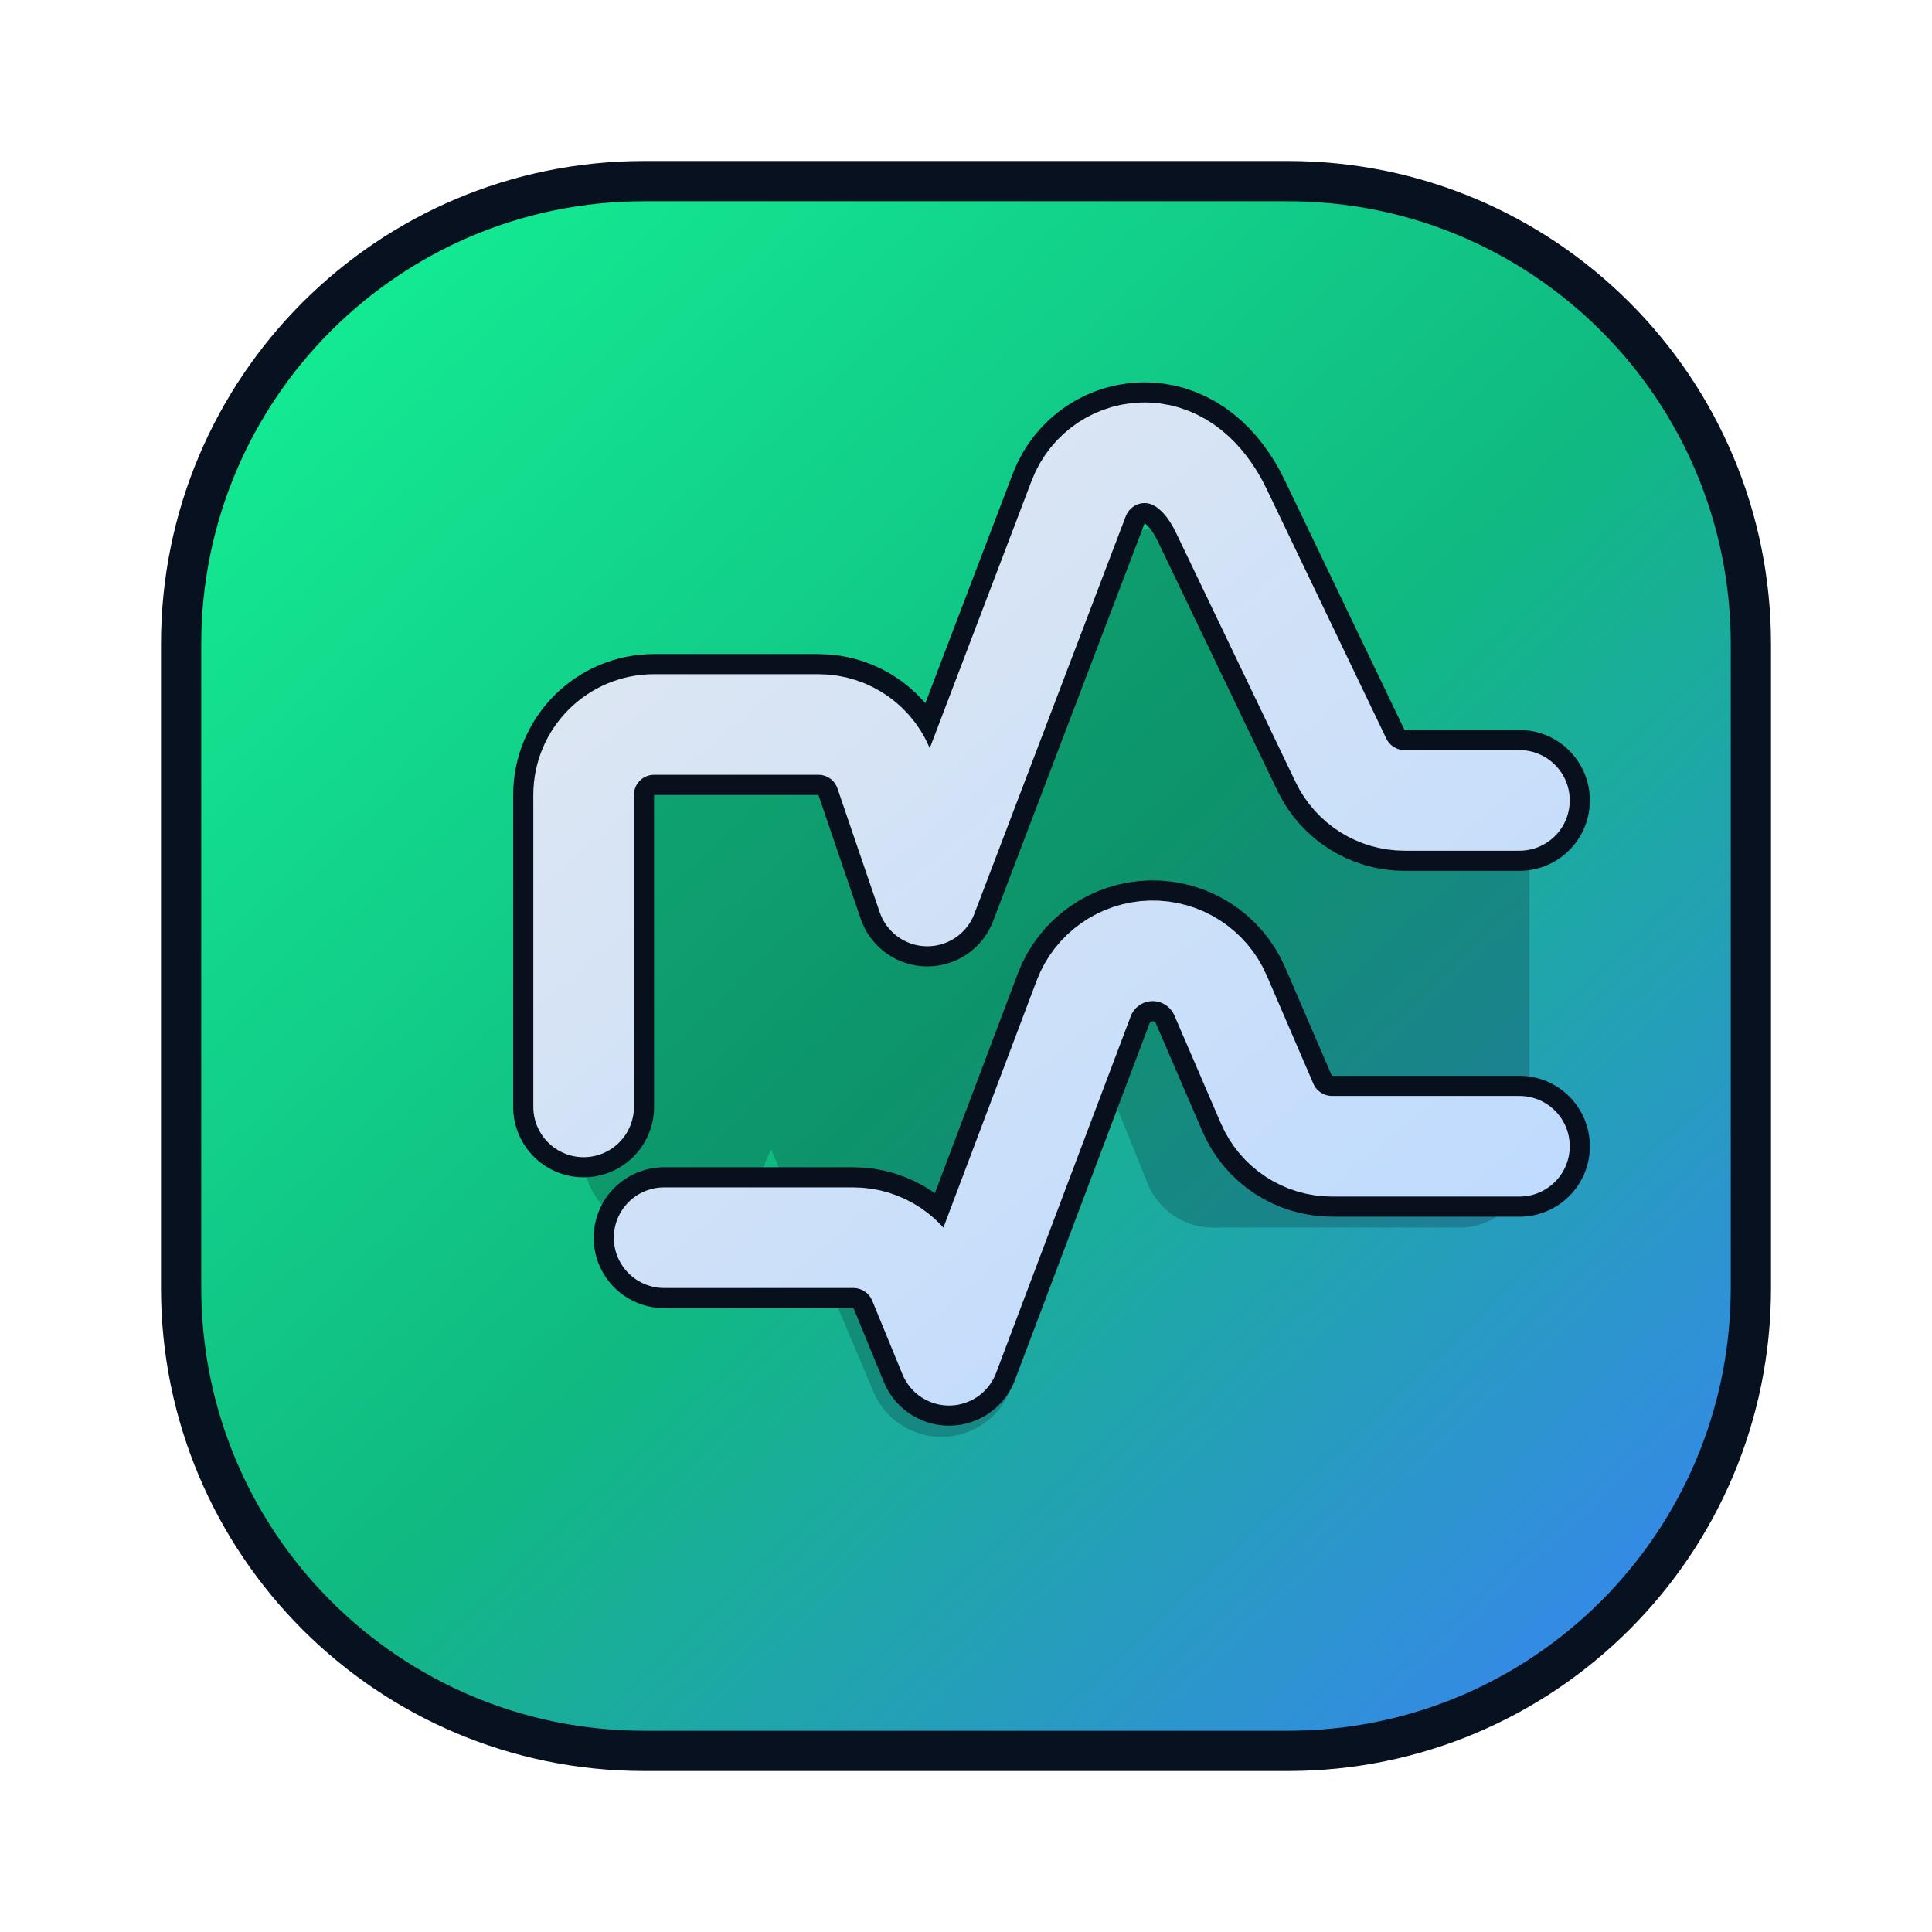
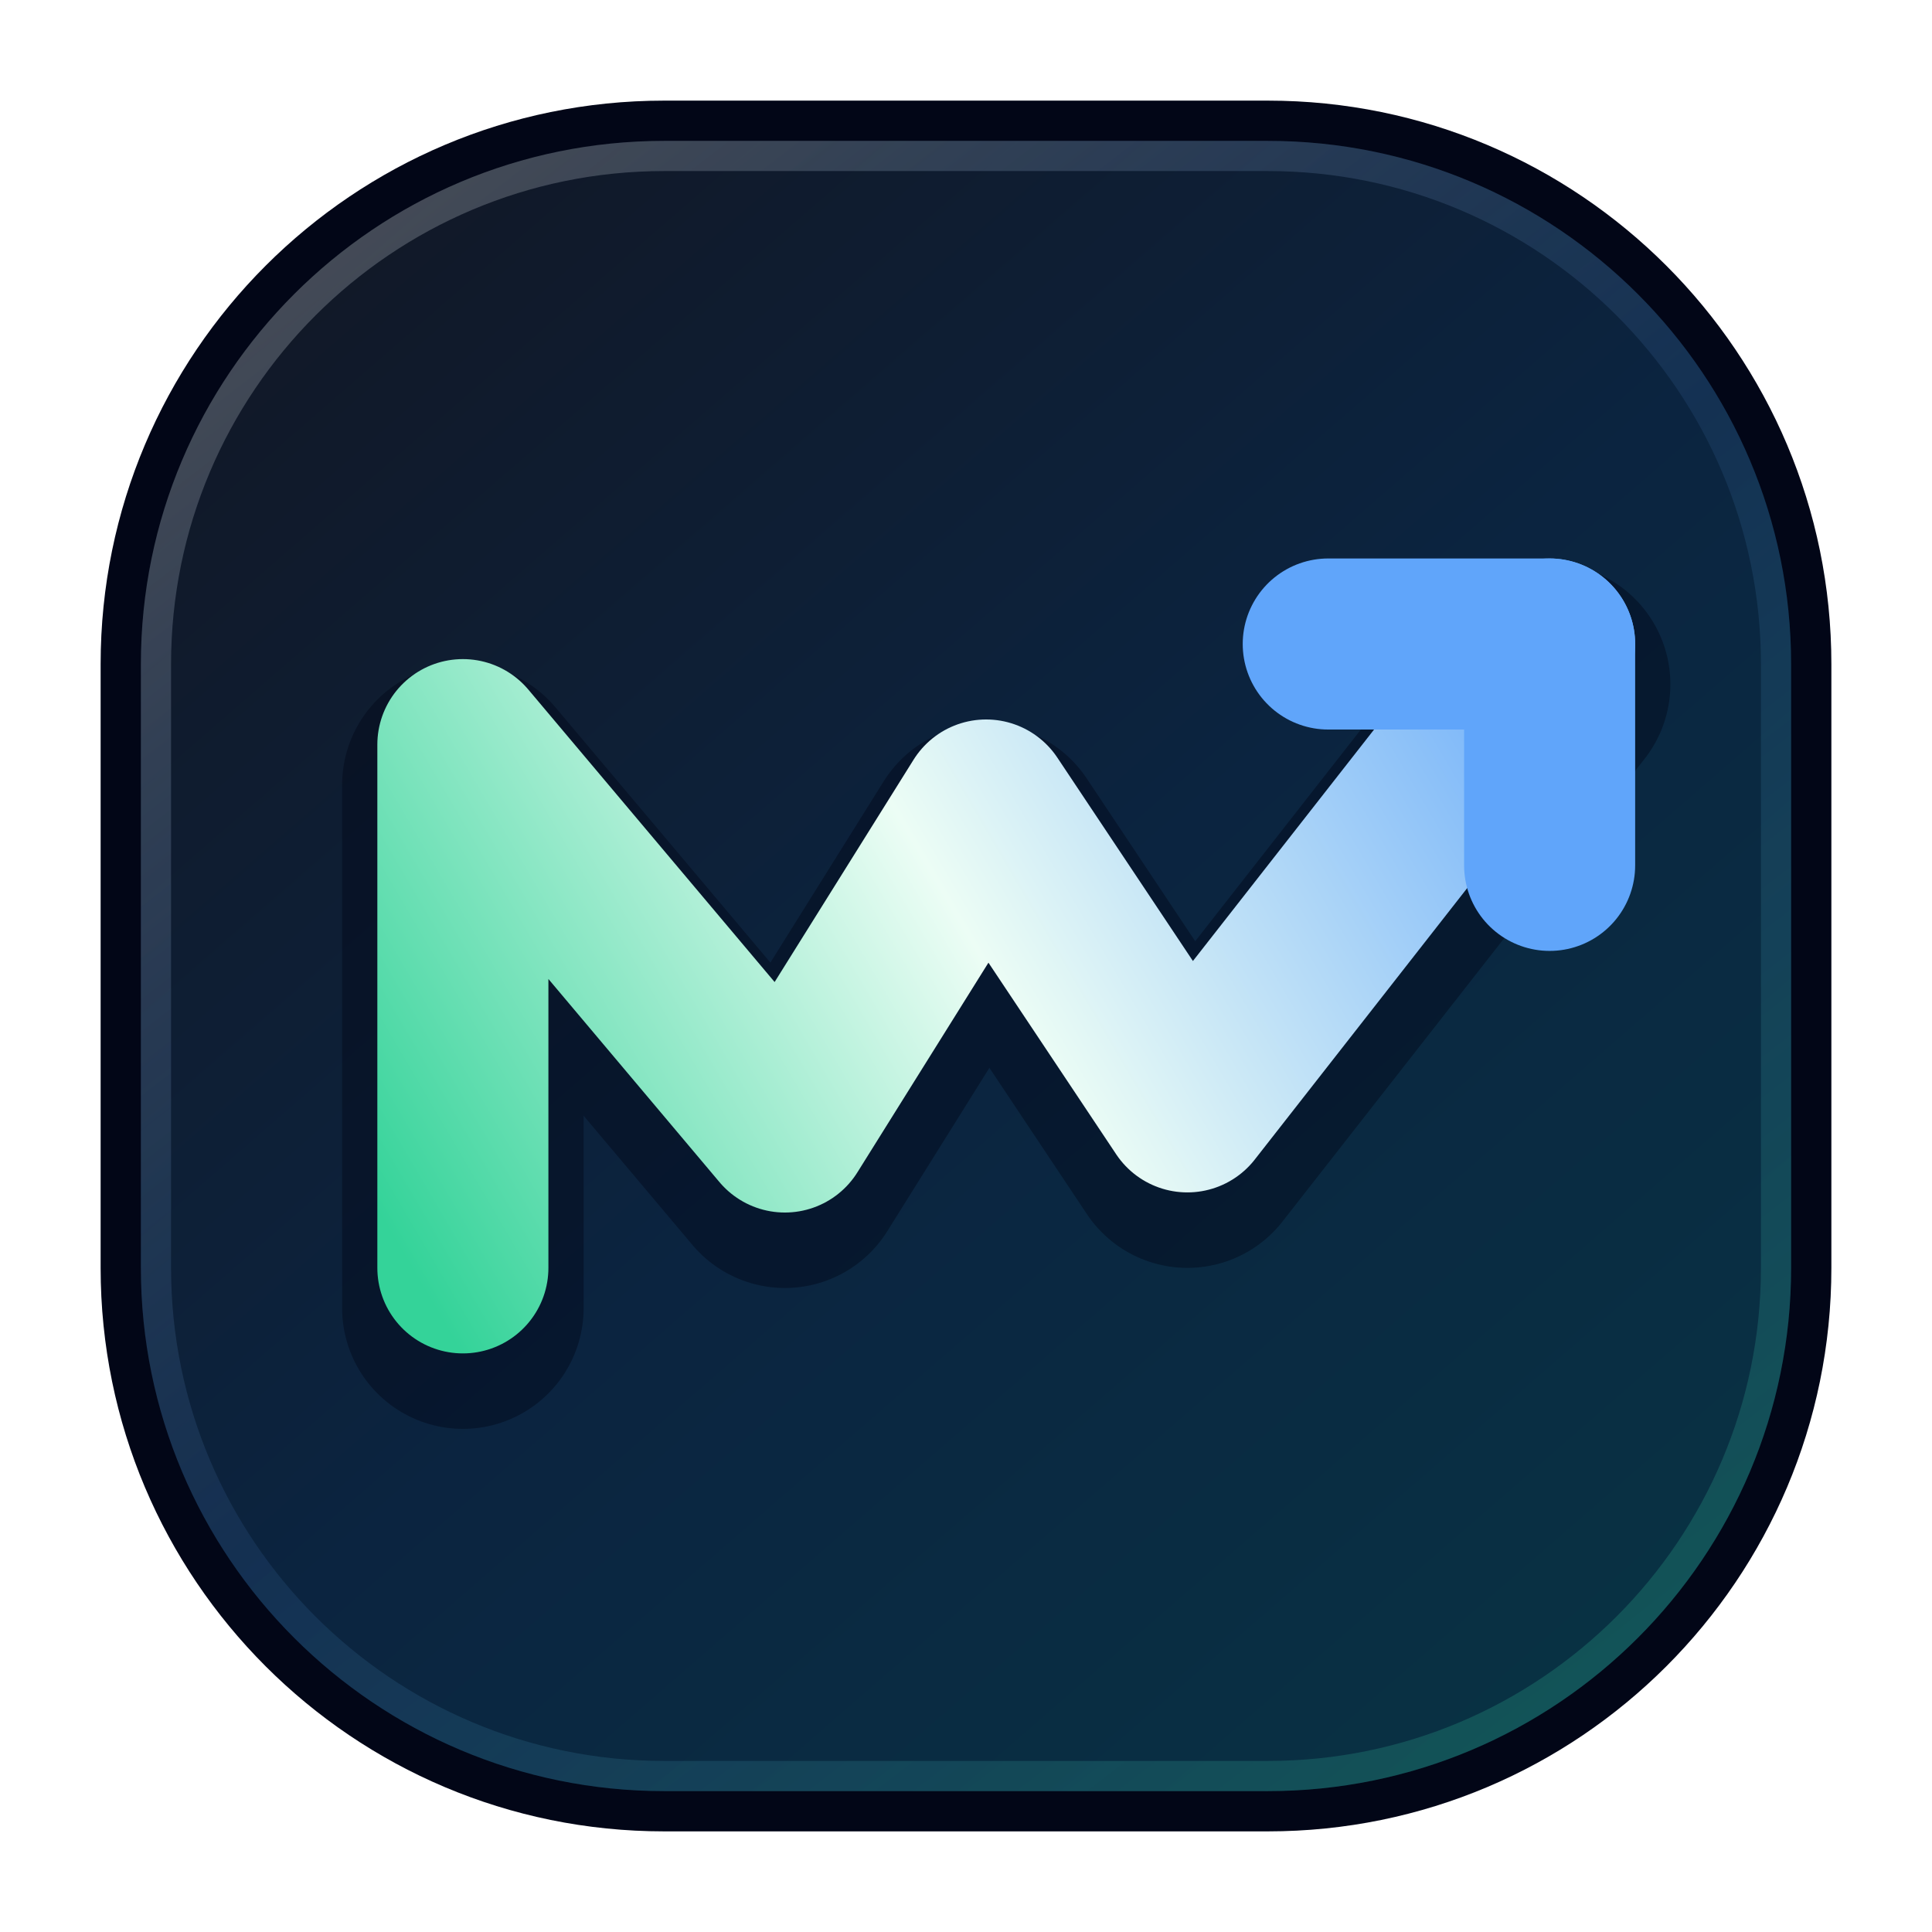
<svg xmlns="http://www.w3.org/2000/svg" width="256" height="256" viewBox="0 0 96 96" fill="none">
  <defs>
-     <linearGradient id="money-flow-bg" x1="12" y1="10" x2="84" y2="86" gradientUnits="userSpaceOnUse">
-       <stop stop-color="#14F195" />
-       <stop offset="0.52" stop-color="#10B981" />
-       <stop offset="1" stop-color="#3B82F6" />
+     <linearGradient id="surface" x1="16" y1="12" x2="82" y2="88" gradientUnits="userSpaceOnUse">
+       <stop stop-color="#111827" />
+       <stop offset="0.5" stop-color="#0B2440" />
+       <stop offset="1" stop-color="#083344" />
    </linearGradient>
-     <linearGradient id="money-flow-accent" x1="28" y1="22" x2="66" y2="68" gradientUnits="userSpaceOnUse">
-       <stop stop-color="#E2E8F0" />
-       <stop offset="1" stop-color="#BFDBFE" />
+     <linearGradient id="edge" x1="18" y1="10" x2="78" y2="88" gradientUnits="userSpaceOnUse">
+       <stop stop-color="#FFFFFF" stop-opacity="0.22" />
+       <stop offset="0.5" stop-color="#60A5FA" stop-opacity="0.1" />
+       <stop offset="1" stop-color="#34D399" stop-opacity="0.22" />
+     </linearGradient>
+     <linearGradient id="flow" x1="21" y1="64" x2="79" y2="30" gradientUnits="userSpaceOnUse">
+       <stop stop-color="#34D399" />
+       <stop offset="0.48" stop-color="#ECFDF5" />
+       <stop offset="1" stop-color="#60A5FA" />
    </linearGradient>
  </defs>
-   <rect x="8" y="8" width="80" height="80" rx="24" fill="#08111F" />
-   <rect x="10" y="10" width="76" height="76" rx="22" fill="url(#money-flow-bg)" />
-   <path d="M29 57.5V39.5C29 37.567 30.567 36 32.5 36H42.253C43.747 36 45.078 36.949 45.559 38.364L48.154 46L54.017 28.743C54.512 27.286 55.882 26.306 57.42 26.253C58.959 26.201 60.392 27.086 60.983 28.506L64.916 37.957H72.5C74.433 37.957 76 39.524 76 41.457V57.5C76 59.433 74.433 61 72.5 61H60.276C58.842 61 57.553 60.127 57.019 58.797L55.355 54.654L50.231 68.981C49.724 70.398 48.388 71.354 46.884 71.396C45.382 71.44 43.993 70.559 43.408 69.174L38.313 57.102L37.554 58.873C37.001 60.164 35.731 61 34.326 61H32.5C30.567 61 29 59.433 29 57.5Z" fill="#07101C" fill-opacity="0.22" />
-   <path d="M29 55V39.5C29 37.567 30.567 36 32.5 36H40.669C42.162 36 43.493 36.947 43.976 38.36L46.078 44.52L53.598 24.774C54.14 23.353 55.523 22.428 57.041 22.503C58.561 22.577 59.847 23.633 60.685 25.38L66.631 37.78C67.214 38.996 68.444 39.772 69.792 39.772H75.5" stroke="#07101C" stroke-width="7" stroke-linecap="round" stroke-linejoin="round" />
-   <path d="M29 55V39.5C29 37.567 30.567 36 32.5 36H40.669C42.162 36 43.493 36.947 43.976 38.36L46.078 44.52L53.598 24.774C54.14 23.353 55.523 22.428 57.041 22.503C58.561 22.577 59.847 23.633 60.685 25.38L66.631 37.78C67.214 38.996 68.444 39.772 69.792 39.772H75.5" stroke="url(#money-flow-accent)" stroke-width="5" stroke-linecap="round" stroke-linejoin="round" />
-   <path d="M33 61.5H42.4C43.828 61.5 45.113 62.365 45.655 63.686L47.156 67.34L53.847 49.613C54.374 48.217 55.704 47.281 57.195 47.247C58.684 47.213 60.056 48.089 60.647 49.46L62.962 54.833C63.517 56.121 64.786 56.957 66.189 56.957H75.5" stroke="#07101C" stroke-width="7" stroke-linecap="round" stroke-linejoin="round" />
-   <path d="M33 61.5H42.4C43.828 61.5 45.113 62.365 45.655 63.686L47.156 67.34L53.847 49.613C54.374 48.217 55.704 47.281 57.195 47.247C58.684 47.213 60.056 48.089 60.647 49.46L62.962 54.833C63.517 56.121 64.786 56.957 66.189 56.957H75.5" stroke="url(#money-flow-accent)" stroke-width="5" stroke-linecap="round" stroke-linejoin="round" />
+   <rect x="5" y="5" width="86" height="86" rx="28" fill="#020617" />
+   <rect x="7" y="7" width="82" height="82" rx="26" fill="url(#surface)" />
+   <rect x="7.75" y="7.75" width="80.5" height="80.5" rx="25.25" stroke="url(#edge)" stroke-width="1.5" />
+   <path d="M23 63V37L39 56L49 40L59 55L77 32" stroke="#020617" stroke-opacity="0.42" stroke-width="12" stroke-linecap="round" stroke-linejoin="round" transform="translate(0 2)" />
+   <path d="M23 63V37L39 56L49 40L59 55L77 32" stroke="url(#flow)" stroke-width="8.5" stroke-linecap="round" stroke-linejoin="round" />
+   <path d="M66 32H77V43" stroke="#60A5FA" stroke-width="8.5" stroke-linecap="round" stroke-linejoin="round" />
</svg>
